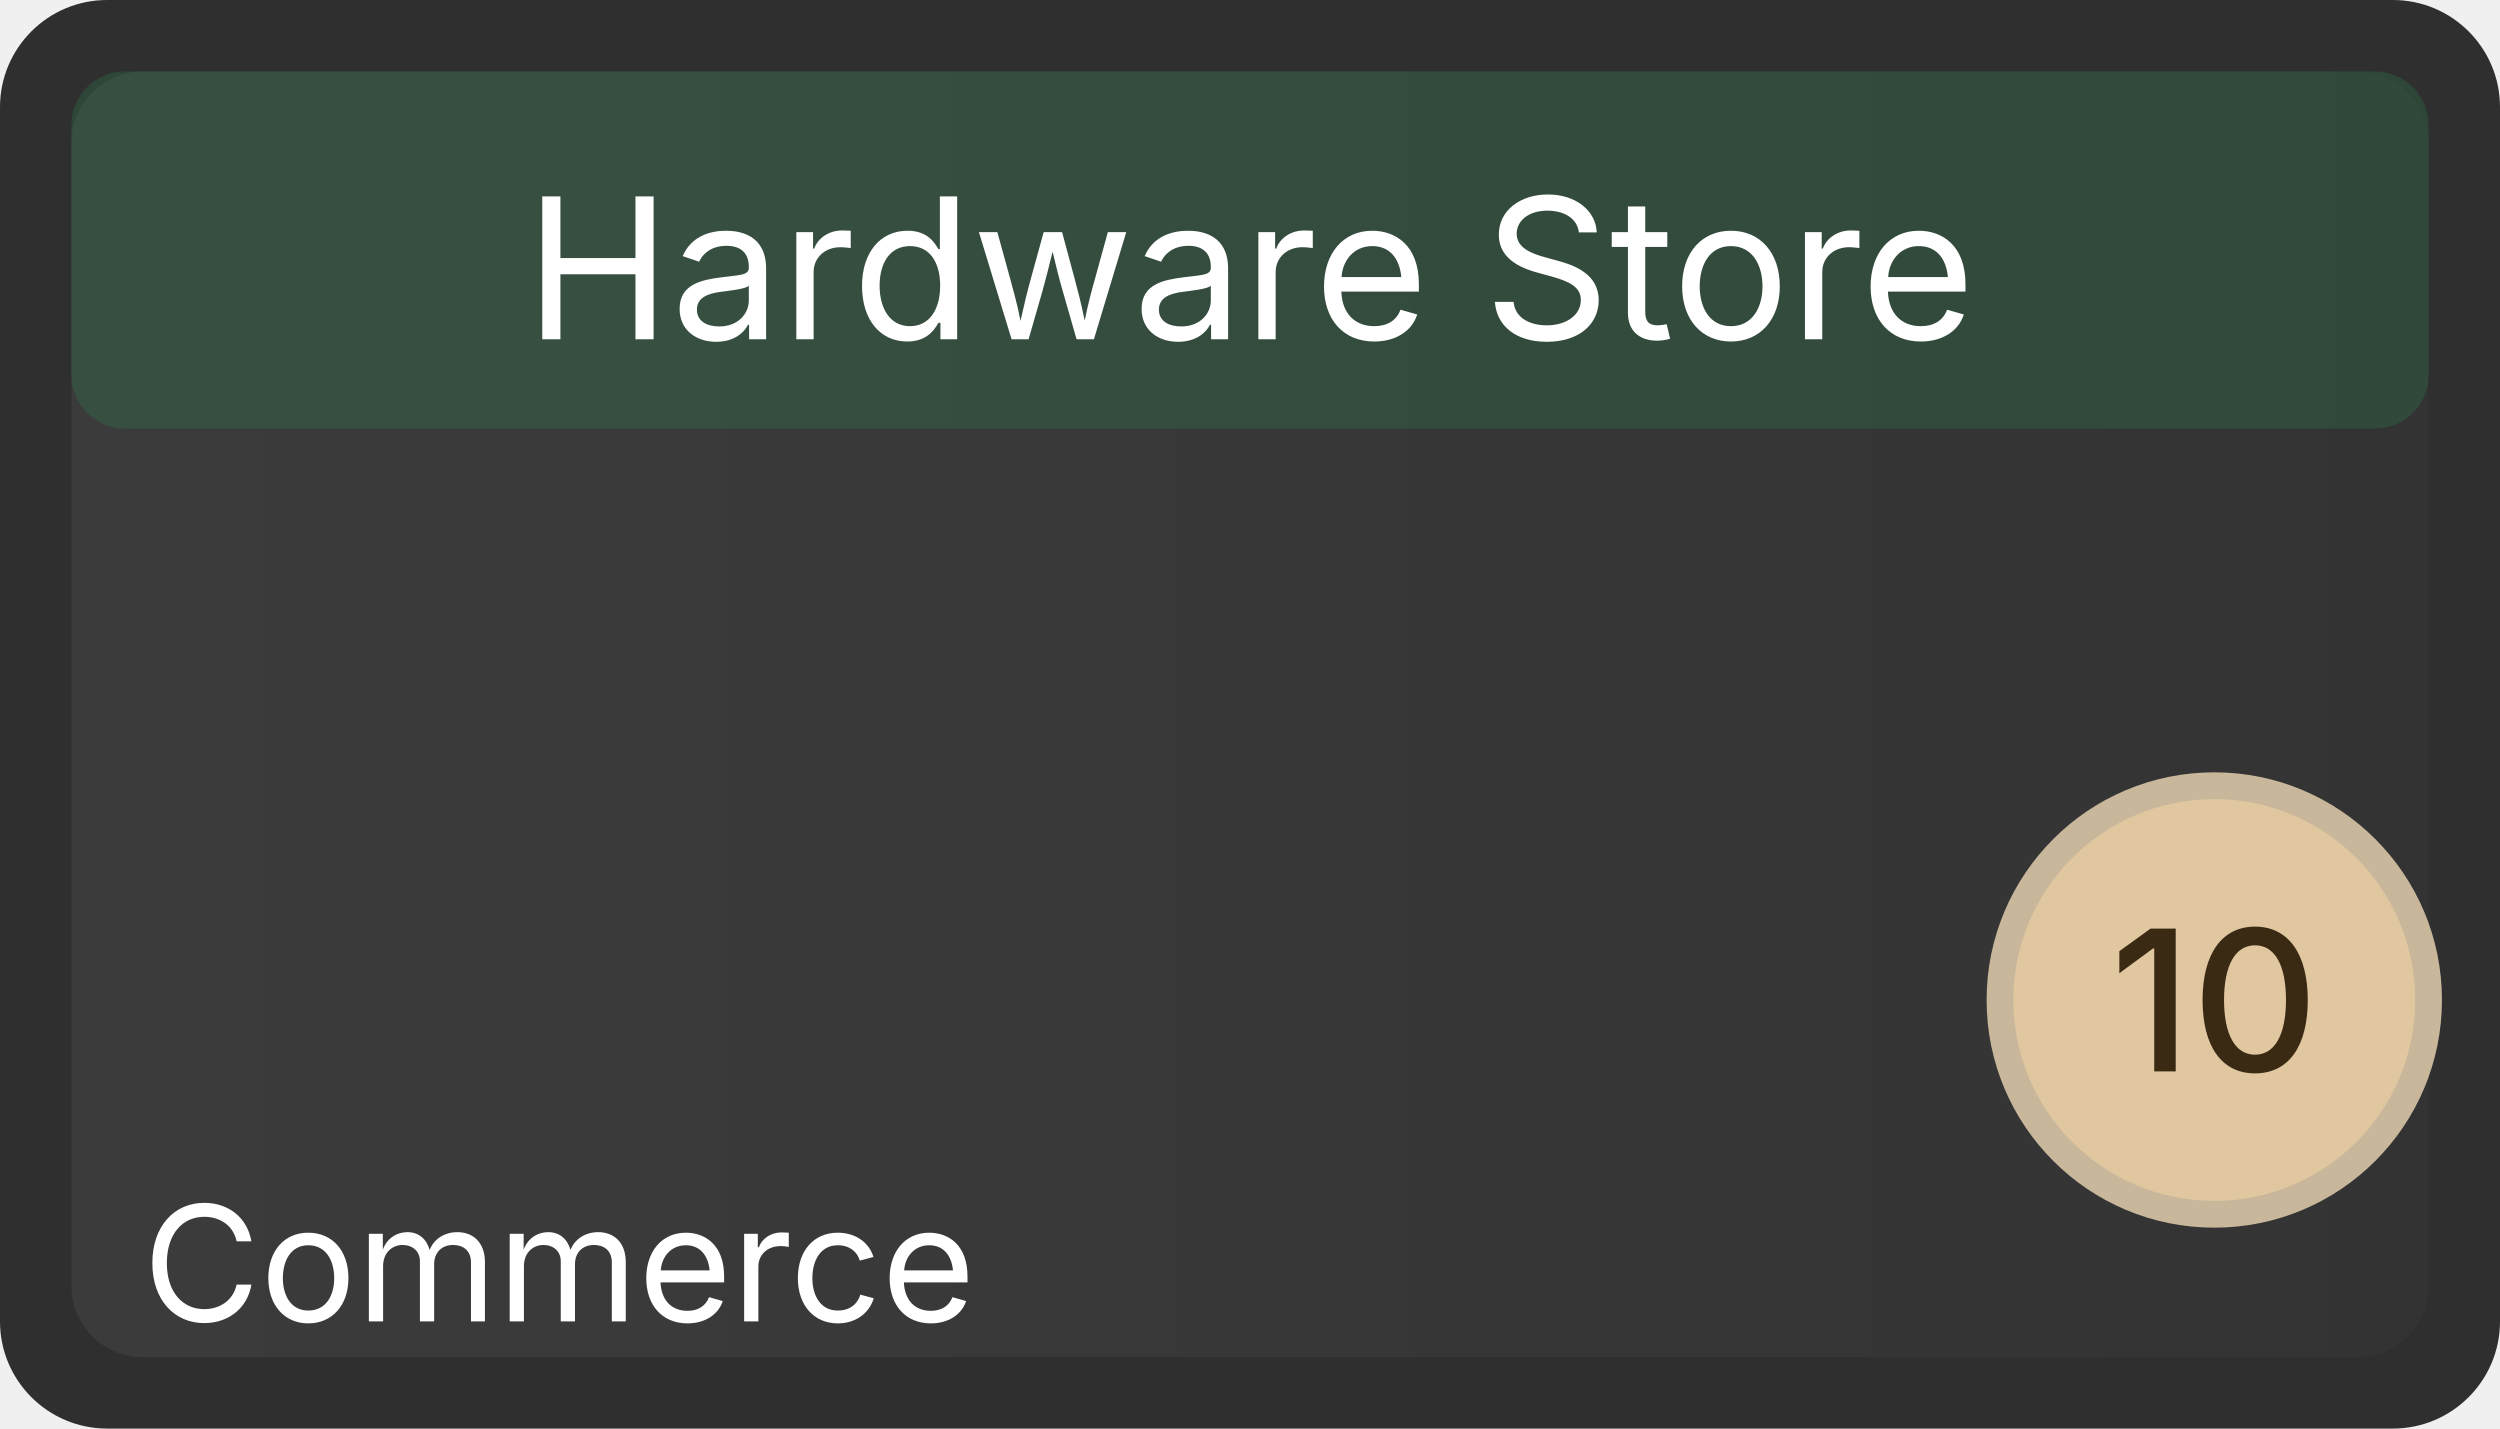
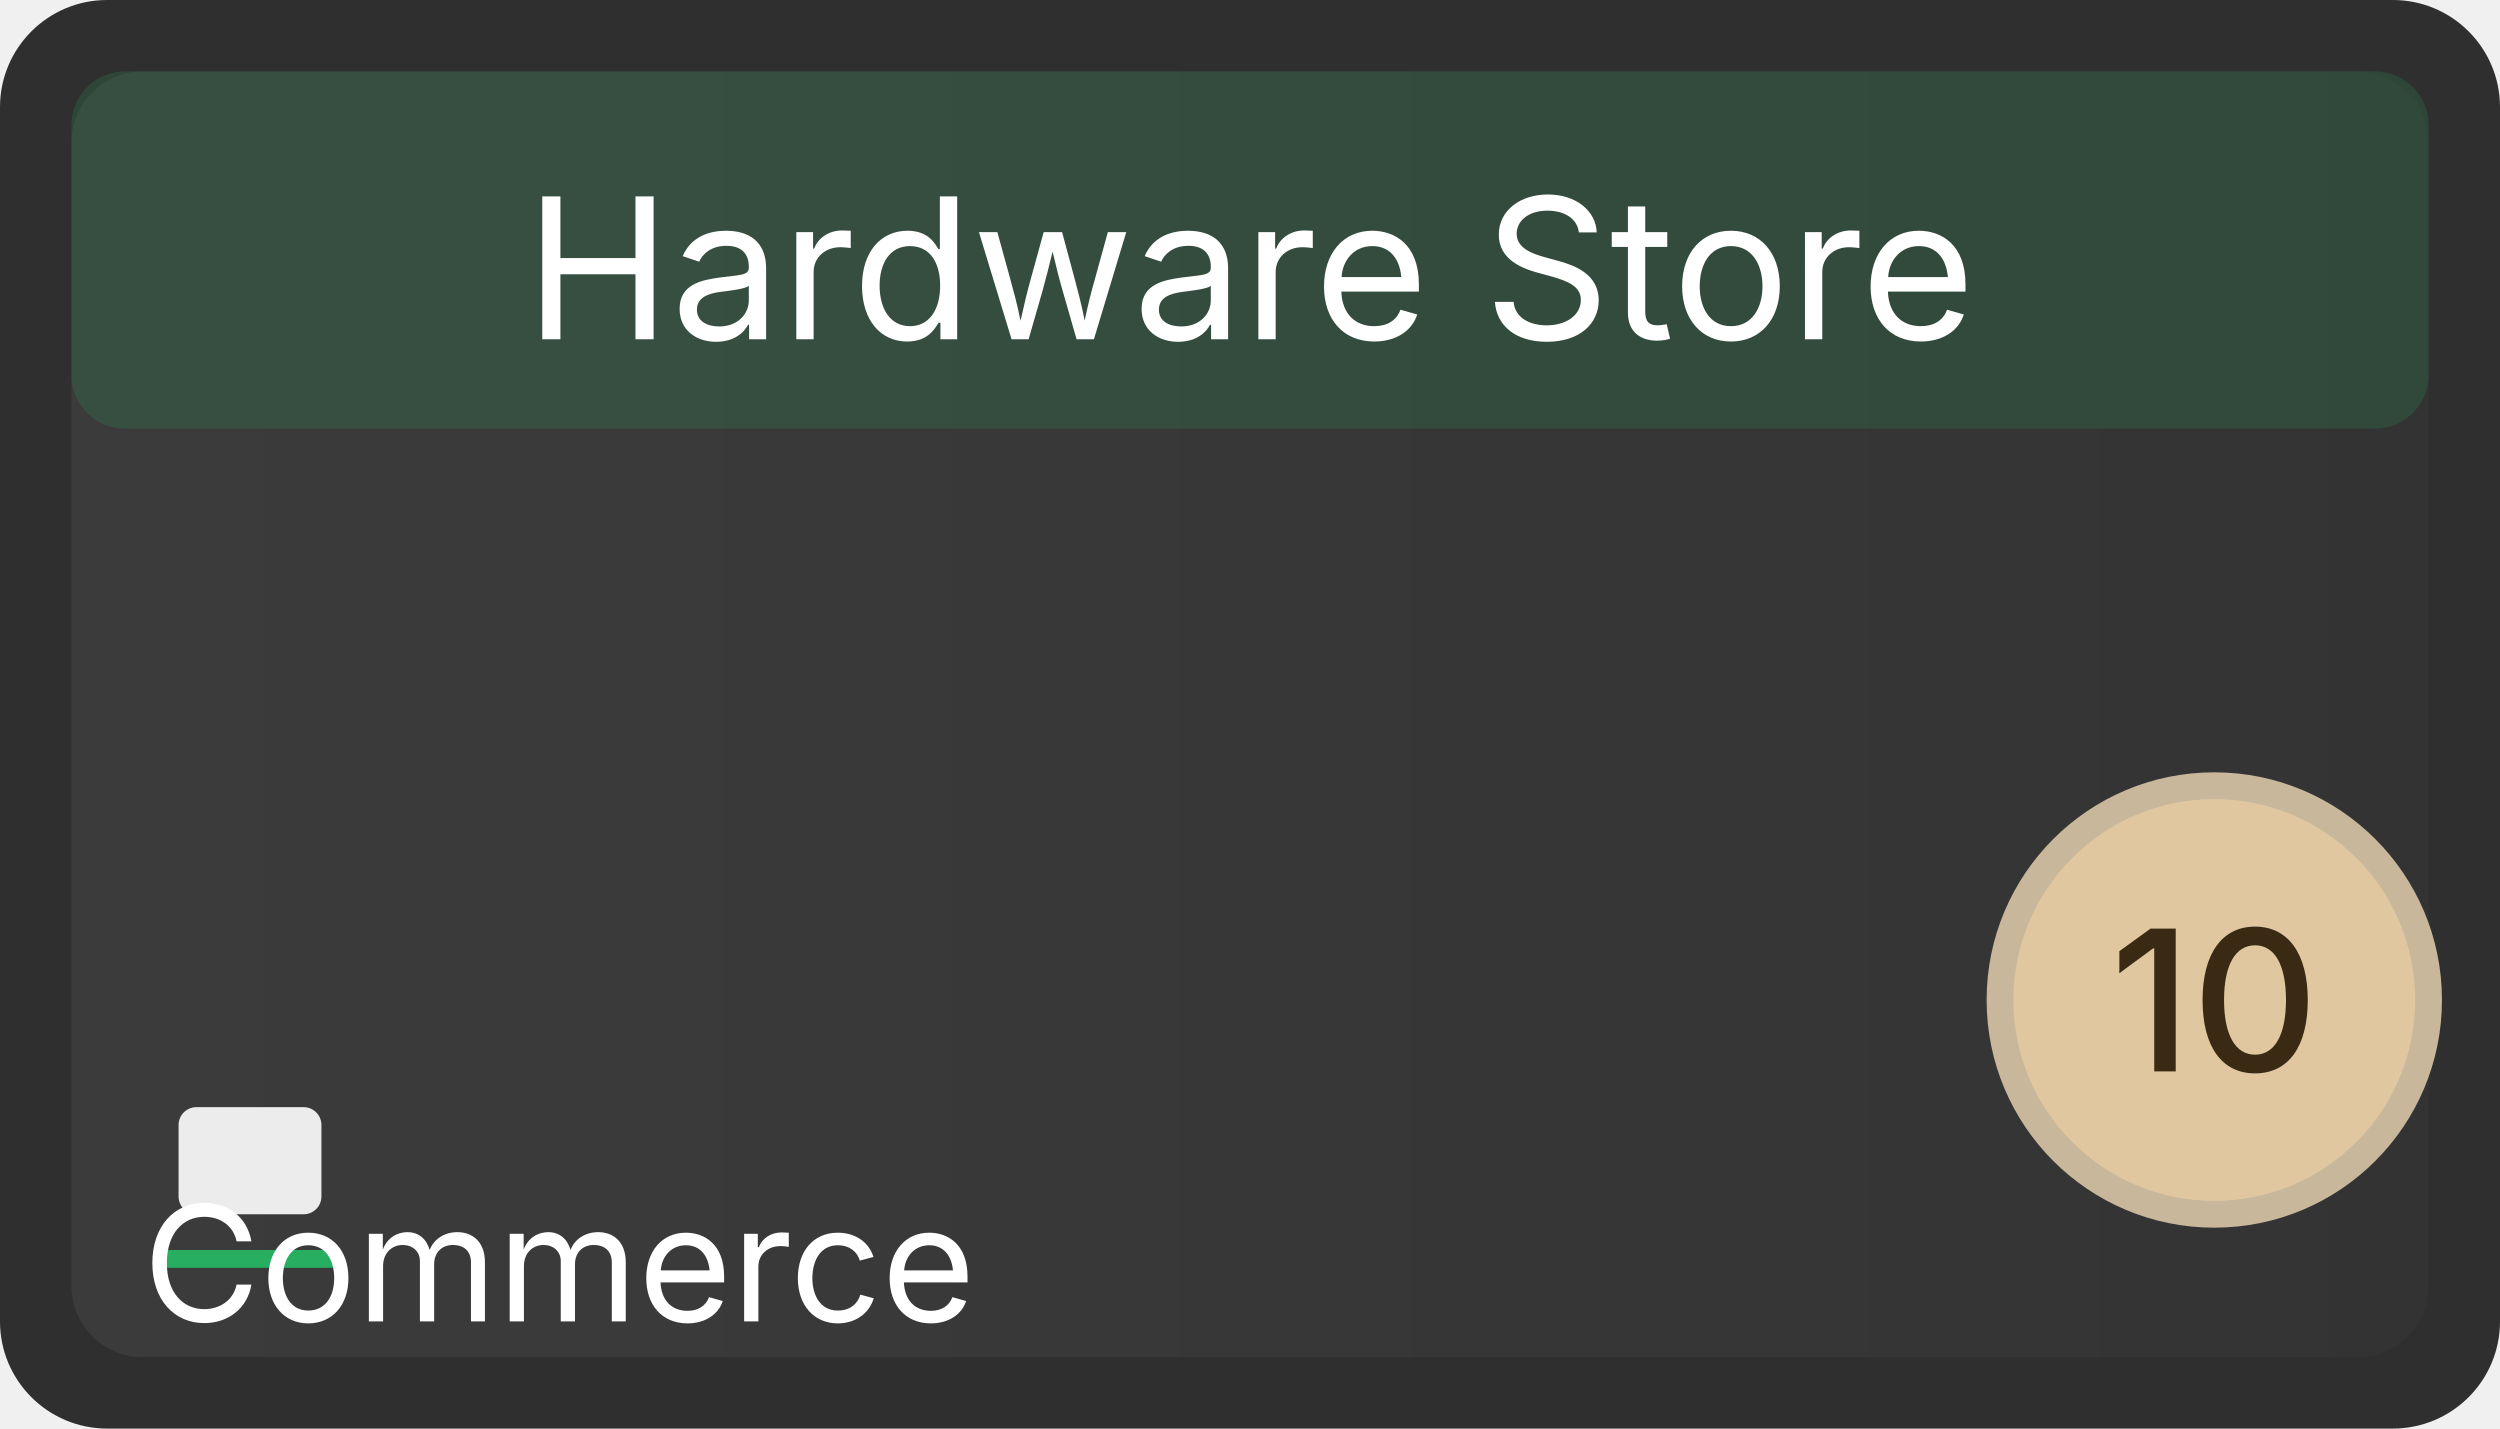
<svg xmlns="http://www.w3.org/2000/svg" width="140" height="80" viewBox="0 0 140 80" role="img" aria-label="Hardware Store">
  <defs>
    <linearGradient id="g-biz-hardware" x1="0" x2="1">
      <stop offset="0" stop-color="#ffffff" stop-opacity="0.06" />
      <stop offset="1" stop-color="#ffffff" stop-opacity="0.02" />
    </linearGradient>
  </defs>
  <rect x="0" y="0" width="140" height="80" rx="6" ry="6" fill="#2f2f2f" />
  <rect x="4" y="4" width="132" height="72" rx="4" ry="4" fill="url(#g-biz-hardware)" />
  <rect x="4" y="4" width="132" height="20" rx="3" ry="3" fill="#27AE60" opacity="0.18" />
  <text x="70" y="19" font-family="Inter, Segoe UI, Arial, sans-serif" font-size="11" fill="#ffffff" font-weight="400" text-anchor="middle">Hardware Store</text>
  <circle cx="124" cy="56" r="12" fill="#e0c7a0" stroke="#c8b79a" stroke-width="1.5" />
  <text x="124" y="60" font-family="Inter, Segoe UI, Arial, sans-serif" font-size="11" fill="#3a2a14" text-anchor="middle" font-weight="500">10</text>
+   <g class="ms-synergy-icon" aria-hidden="false" transform="translate(6, 58)">
+     <svg width="16" height="16" viewBox="0 0 16 16" role="img" aria-label="Commerce icon">
+       <path d="M3 12h10v1H3z" fill="#27AE60" />
+       <rect x="4" y="4" width="8" height="6" rx="1" fill="#fff" opacity="0.9" />
+     </svg>
+   </g>
  <text x="8" y="74" font-family="Inter, Segoe UI, Arial, sans-serif" font-size="9" fill="#ffffff" font-weight="400">Commerce</text>
</svg>
